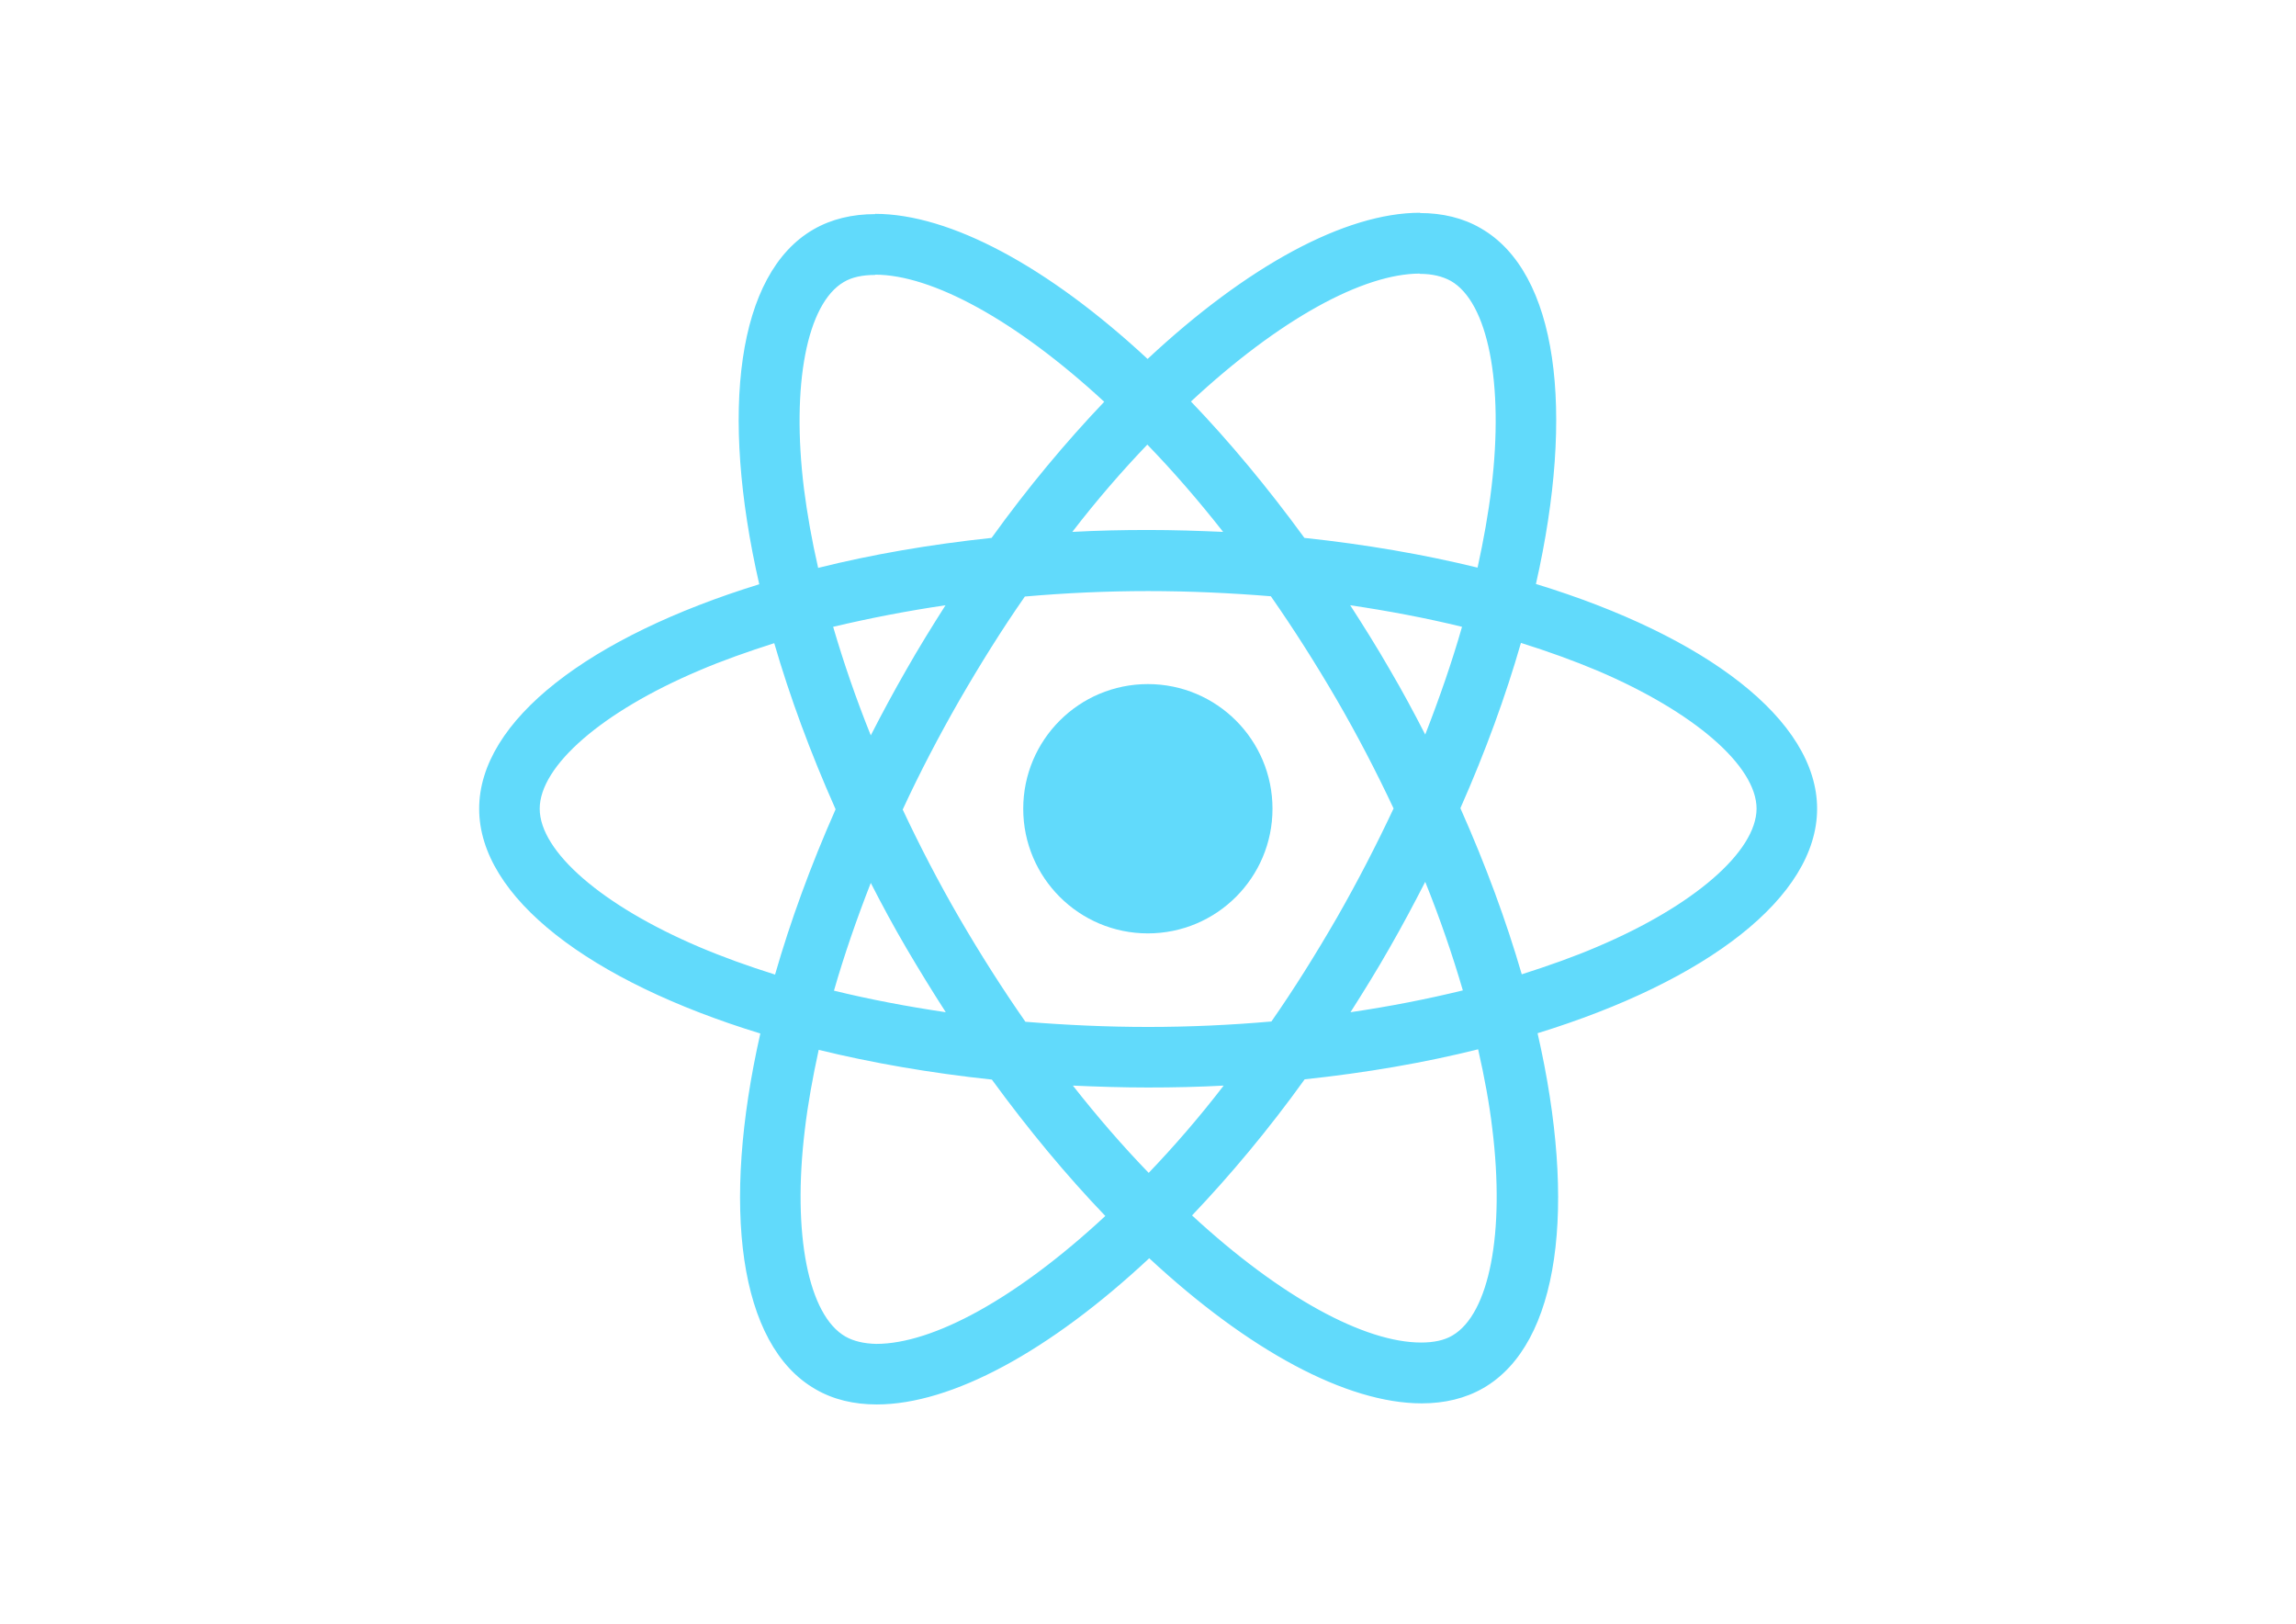
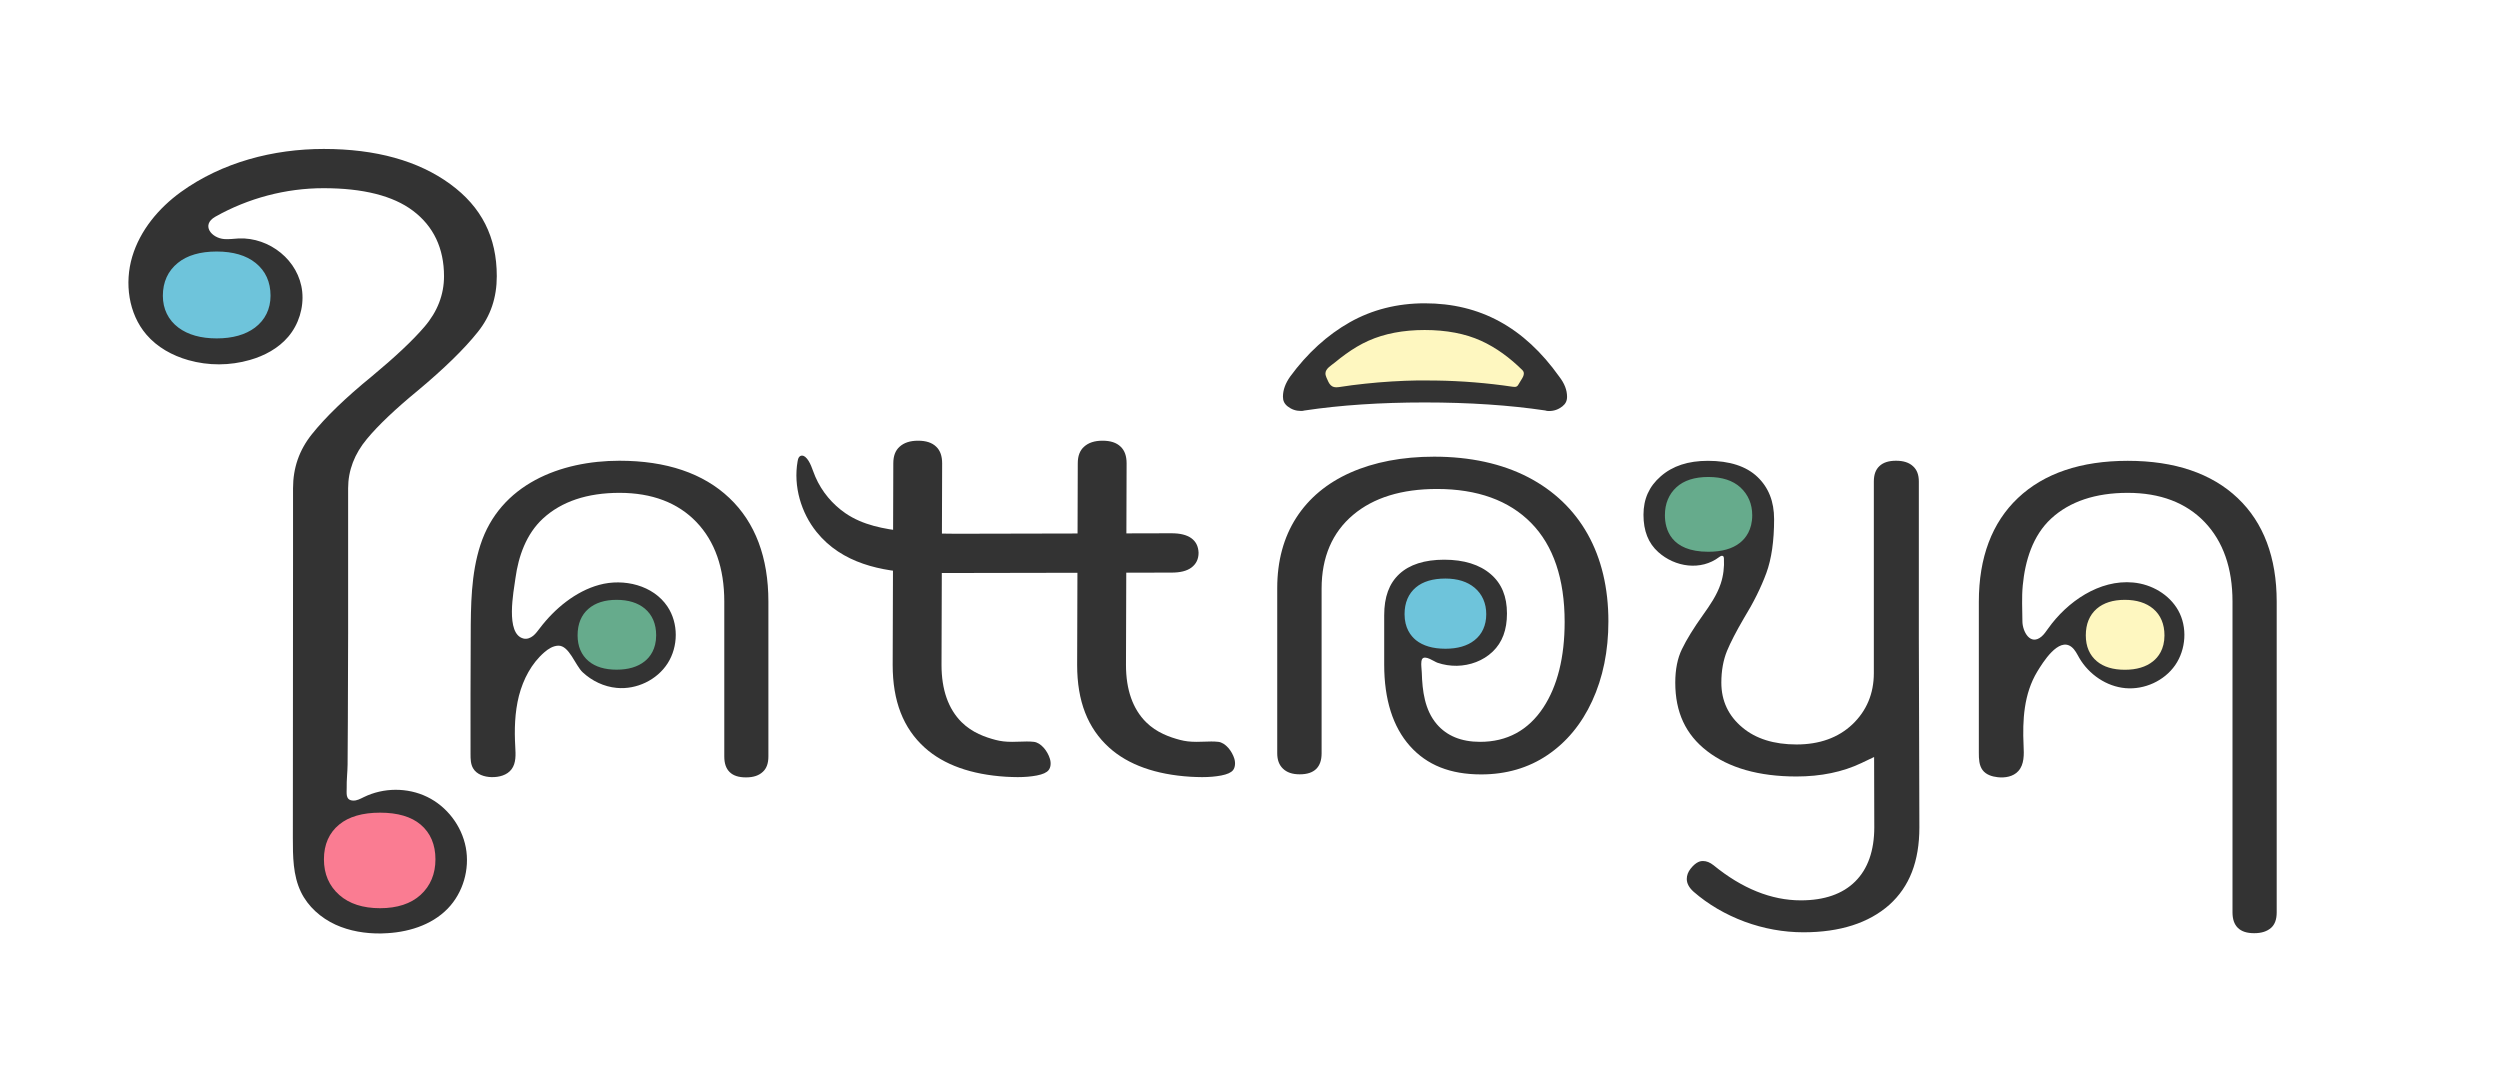
- <svg xmlns="http://www.w3.org/2000/svg" viewBox="0 0 841.9 595.3">
-   <g fill="#61DAFB">
-     <path d="M666.3 296.5c0-32.5-40.7-63.3-103.1-82.4 14.4-63.6 8-114.2-20.2-130.4-6.5-3.8-14.1-5.6-22.4-5.6v22.3c4.6 0 8.3.9 11.4 2.6 13.6 7.8 19.5 37.5 14.9 75.7-1.1 9.4-2.9 19.3-5.1 29.4-19.6-4.8-41-8.5-63.5-10.9-13.5-18.5-27.5-35.3-41.6-50 32.6-30.3 63.2-46.9 84-46.9V78c-27.5 0-63.5 19.6-99.9 53.6-36.4-33.8-72.4-53.2-99.9-53.2v22.3c20.7 0 51.4 16.5 84 46.6-14 14.7-28 31.4-41.3 49.9-22.6 2.4-44 6.1-63.6 11-2.3-10-4-19.7-5.2-29-4.7-38.2 1.1-67.9 14.6-75.8 3-1.8 6.9-2.6 11.5-2.6V78.5c-8.4 0-16 1.8-22.6 5.6-28.1 16.2-34.4 66.7-19.9 130.1-62.2 19.2-102.7 49.9-102.7 82.3 0 32.5 40.7 63.3 103.1 82.4-14.4 63.6-8 114.2 20.2 130.4 6.5 3.8 14.1 5.6 22.5 5.6 27.5 0 63.5-19.6 99.9-53.6 36.4 33.8 72.4 53.2 99.9 53.2 8.4 0 16-1.8 22.6-5.6 28.1-16.2 34.4-66.7 19.9-130.1 62-19.1 102.5-49.9 102.5-82.3zm-130.2-66.7c-3.7 12.9-8.3 26.2-13.5 39.5-4.1-8-8.4-16-13.1-24-4.6-8-9.5-15.8-14.4-23.4 14.2 2.1 27.9 4.7 41 7.9zm-45.8 106.5c-7.8 13.5-15.8 26.3-24.1 38.2-14.9 1.3-30 2-45.2 2-15.1 0-30.2-.7-45-1.9-8.3-11.9-16.4-24.6-24.2-38-7.6-13.1-14.5-26.4-20.8-39.8 6.2-13.4 13.2-26.8 20.7-39.9 7.8-13.5 15.8-26.3 24.1-38.2 14.9-1.3 30-2 45.2-2 15.1 0 30.2.7 45 1.9 8.3 11.9 16.4 24.6 24.2 38 7.6 13.1 14.5 26.4 20.8 39.8-6.3 13.4-13.2 26.8-20.7 39.9zm32.3-13c5.4 13.4 10 26.8 13.8 39.8-13.1 3.2-26.9 5.9-41.2 8 4.9-7.7 9.8-15.6 14.4-23.7 4.6-8 8.9-16.1 13-24.1zM421.2 430c-9.3-9.6-18.6-20.3-27.8-32 9 .4 18.2.7 27.5.7 9.4 0 18.7-.2 27.8-.7-9 11.7-18.3 22.4-27.5 32zm-74.4-58.9c-14.2-2.1-27.9-4.7-41-7.9 3.7-12.9 8.3-26.2 13.5-39.5 4.1 8 8.4 16 13.1 24 4.7 8 9.5 15.8 14.4 23.4zM420.7 163c9.3 9.6 18.6 20.3 27.8 32-9-.4-18.2-.7-27.5-.7-9.4 0-18.7.2-27.8.7 9-11.7 18.3-22.4 27.5-32zm-74 58.9c-4.9 7.7-9.8 15.6-14.4 23.7-4.6 8-8.9 16-13 24-5.4-13.4-10-26.8-13.8-39.8 13.1-3.1 26.9-5.8 41.2-7.9zm-90.5 125.2c-35.4-15.1-58.3-34.9-58.3-50.6 0-15.7 22.9-35.6 58.3-50.6 8.6-3.7 18-7 27.7-10.1 5.7 19.6 13.2 40 22.5 60.9-9.2 20.8-16.6 41.1-22.2 60.6-9.9-3.1-19.3-6.5-28-10.2zM310 490c-13.6-7.8-19.5-37.5-14.9-75.7 1.1-9.4 2.9-19.3 5.1-29.4 19.6 4.8 41 8.5 63.5 10.9 13.5 18.5 27.5 35.3 41.6 50-32.6 30.3-63.2 46.9-84 46.9-4.5-.1-8.3-1-11.3-2.7zm237.2-76.2c4.7 38.2-1.1 67.9-14.6 75.8-3 1.8-6.9 2.6-11.5 2.6-20.7 0-51.4-16.5-84-46.6 14-14.7 28-31.4 41.3-49.9 22.6-2.4 44-6.1 63.6-11 2.3 10.1 4.1 19.8 5.2 29.1zm38.5-66.7c-8.6 3.7-18 7-27.7 10.1-5.7-19.6-13.2-40-22.5-60.9 9.2-20.8 16.6-41.1 22.2-60.6 9.9 3.1 19.3 6.5 28.1 10.2 35.4 15.1 58.3 34.9 58.3 50.6-.1 15.7-23 35.6-58.4 50.6zM320.8 78.4z" />
-     <circle cx="420.9" cy="296.5" r="45.7" />
-     <path d="M520.5 78.1z" />
-   </g>
+ <svg xmlns="http://www.w3.org/2000/svg" width="224" height="97" viewBox="0 0 224 97" fill="none">
+   <path d="M25.152 27.605L24.6 23.102L17.4 21.518L13.176 25.236L14.192 29.343L18.728 31.404L24.6 29.423L25.152 27.605Z" fill="#6EC4DB" />
+   <path d="M137.328 35.567L126.128 34.758L118.128 35.567L117.328 33.142L124.528 29.1H130.128L134.128 30.717L137.328 32.333V35.567Z" fill="#FEF7C0" />
+   <path d="M36.44 82.45L39.912 80.114L41.064 76.614L38.752 73.106L35.288 71.942H30.664L29.512 73.106L27.2 76.614L28.352 77.778L30.664 81.286L34.128 82.45H36.44Z" fill="#FA7C92" />
+   <path d="M133.328 57.392L134.128 53.35L131.728 50.925L126.928 51.733L125.328 54.158V57.392L126.928 59.008L127.728 58.2L130.928 59.008L133.328 57.392Z" fill="#6EC4DB" />
+   <path d="M34.128 83.638C32.736 83.654 31.336 83.428 30.072 82.854C28.752 82.248 27.592 81.229 26.96 79.912C26.248 78.433 26.24 76.727 26.24 75.086C26.248 66.607 26.256 58.127 26.256 49.648C26.256 47.684 26.256 45.719 26.256 43.755C26.256 41.92 26.808 40.328 27.952 38.897C29.16 37.385 30.96 35.639 33.312 33.724C35.376 32.01 36.968 30.523 38.032 29.278C39.2 27.92 39.784 26.392 39.784 24.751C39.784 22.253 38.848 20.273 37 18.883C35.224 17.541 32.528 16.862 28.992 16.862C25.616 16.862 22.248 17.751 19.296 19.416C17.992 20.152 18.936 21.332 20.096 21.421C20.528 21.453 20.96 21.389 21.392 21.364C24.144 21.251 26.792 23.328 27.08 26.142C27.224 27.58 26.76 29.076 25.824 30.175C24.944 31.21 23.696 31.881 22.392 32.252C20.6 32.77 18.672 32.778 16.88 32.269C15.448 31.864 14.08 31.113 13.112 29.973C11.512 28.106 11.144 25.357 11.848 22.997C12.552 20.637 14.216 18.648 16.2 17.209C19.904 14.534 24.496 13.346 29.008 13.346C33.672 13.346 37.48 14.405 40.336 16.49C43.152 18.543 44.512 21.243 44.512 24.743C44.512 26.675 43.96 28.308 42.816 29.739C41.608 31.258 39.8 33.02 37.448 34.985C35.432 36.642 33.888 38.105 32.872 39.334C31.76 40.667 31.192 42.155 31.192 43.747C31.192 48.08 31.192 52.42 31.192 56.753C31.192 59.372 31.184 61.983 31.168 64.594C31.16 65.903 31.152 67.205 31.144 68.514C31.136 69.201 31.048 69.888 31.064 70.576C31.072 71.052 30.928 71.691 31.624 71.731C31.968 71.756 32.288 71.57 32.592 71.424C34.352 70.559 36.504 70.543 38.272 71.4C40.04 72.257 41.368 73.987 41.736 75.935C42.104 77.883 41.488 79.993 40.12 81.407C38.64 82.935 36.448 83.574 34.328 83.63C34.248 83.638 34.192 83.638 34.128 83.638ZM34.056 72.815C32.488 72.815 31.256 73.17 30.4 73.874C29.488 74.617 29.024 75.668 29.024 76.994C29.024 78.311 29.488 79.386 30.408 80.195C31.296 80.979 32.52 81.375 34.056 81.375C35.592 81.375 36.816 80.971 37.68 80.187C38.568 79.378 39.016 78.303 39.016 76.994C39.016 75.676 38.568 74.625 37.688 73.882C36.856 73.178 35.632 72.815 34.056 72.815ZM19.416 22.536C17.944 22.536 16.768 22.876 15.936 23.555C15.048 24.274 14.592 25.268 14.592 26.497C14.592 27.677 15.072 28.672 15.992 29.359C16.848 29.997 18 30.321 19.416 30.321C20.832 30.321 21.984 29.997 22.84 29.359C23.752 28.672 24.24 27.685 24.24 26.497C24.24 25.26 23.792 24.274 22.896 23.555C22.064 22.884 20.888 22.536 19.416 22.536Z" fill="#333333" />
+   <path d="M132.712 69.387C129.944 69.387 127.856 68.555 126.328 66.841C124.8 65.127 124.024 62.67 124.024 59.55V55.128C124.024 53.487 124.464 52.283 125.376 51.434C126.288 50.586 127.64 50.149 129.4 50.149C131.168 50.149 132.576 50.586 133.576 51.45C134.552 52.291 135.024 53.447 135.024 54.967C135.024 56.438 134.608 57.561 133.744 58.386C132.888 59.21 131.712 59.631 130.544 59.655C129.952 59.663 129.352 59.574 128.792 59.38C128.496 59.275 127.728 58.701 127.448 59.016C127.392 59.081 127.376 59.178 127.36 59.251C127.312 59.582 127.384 59.922 127.392 60.261C127.44 61.894 127.648 63.616 128.744 64.893C129.64 65.936 130.936 66.469 132.616 66.469C135.032 66.469 136.936 65.435 138.28 63.398C139.552 61.466 140.192 58.879 140.192 55.727C140.192 51.871 139.184 48.888 137.2 46.867C135.216 44.838 132.368 43.812 128.752 43.812C125.592 43.812 123.072 44.588 121.24 46.132C119.368 47.708 118.416 49.931 118.416 52.736V67.496C118.416 68.118 118.256 68.571 117.936 68.894C117.6 69.218 117.12 69.379 116.456 69.379C115.792 69.379 115.304 69.21 114.952 68.87C114.608 68.539 114.44 68.086 114.44 67.496V52.695C114.44 50.262 115.016 48.144 116.144 46.39C117.272 44.636 118.904 43.278 120.992 42.349C123.12 41.403 125.648 40.918 128.496 40.918C131.728 40.918 134.56 41.54 136.912 42.753C139.232 43.957 141.032 45.679 142.256 47.861C143.488 50.06 144.112 52.687 144.112 55.678C144.112 58.321 143.624 60.722 142.656 62.816C141.704 64.885 140.352 66.51 138.648 67.657C136.952 68.805 134.952 69.387 132.712 69.387ZM129.504 51.838C128.384 51.838 127.488 52.105 126.864 52.631C126.192 53.196 125.848 54.005 125.848 55.031C125.848 56.276 126.408 56.987 126.88 57.367C127.512 57.869 128.392 58.127 129.512 58.127C130.592 58.127 131.464 57.877 132.104 57.376C132.8 56.834 133.168 56.026 133.168 55.031C133.168 54.053 132.808 53.237 132.128 52.663C131.472 52.113 130.592 51.838 129.504 51.838Z" fill="#333333" />
+   <path d="M138.792 36.828C138.64 36.828 138.584 36.812 138.584 36.812L138.464 36.779C135.256 36.302 131.624 36.06 127.656 36.06C123.688 36.06 120.072 36.302 116.896 36.779L116.824 36.787L116.76 36.812C116.752 36.812 116.696 36.82 116.56 36.82C116.104 36.82 115.72 36.682 115.376 36.415C115.08 36.181 114.952 35.914 114.952 35.55C114.952 34.944 115.168 34.354 115.6 33.74C117.128 31.654 118.928 30.013 120.944 28.874C122.936 27.75 125.192 27.176 127.656 27.176C132.616 27.176 136.56 29.326 139.704 33.74C140.184 34.362 140.408 34.952 140.408 35.55C140.408 35.914 140.28 36.181 139.984 36.415C139.632 36.69 139.24 36.828 138.792 36.828ZM128.648 34.096C130.952 34.128 133.256 34.314 135.536 34.653C135.856 34.702 135.968 34.637 136.112 34.354C136.296 33.99 136.776 33.522 136.392 33.15C135.312 32.083 134.072 31.153 132.696 30.531C131.288 29.892 129.592 29.569 127.648 29.569C125.736 29.569 124.048 29.892 122.632 30.523C121.904 30.846 121.224 31.258 120.576 31.727C120.248 31.962 119.928 32.212 119.616 32.471C119.328 32.713 118.752 33.02 118.76 33.465C118.76 33.594 118.808 33.724 118.856 33.845C119.096 34.411 119.264 34.791 119.952 34.686C120.744 34.564 121.528 34.459 122.32 34.378C123.904 34.209 125.496 34.112 127.088 34.087C127.616 34.087 128.128 34.087 128.648 34.096Z" fill="#333333" />
+   <path d="M156.384 49.236L158.128 45.711L156.384 43.06L153.768 42.179H151.152L148.528 44.822L149.408 48.355L152.024 50.117L156.384 49.236Z" fill="#66AB8C" />
+   <path d="M56.528 60.625L58.928 59.008L59.728 56.583L58.128 54.158L55.728 53.35H52.528L51.728 54.158L50.128 56.583L50.928 57.392L52.528 59.817L54.928 60.625H56.528Z" fill="#66AB8C" />
+   <path d="M161.592 83.533C159.8 83.533 158.024 83.21 156.312 82.579C154.6 81.941 153.064 81.043 151.752 79.904C151.336 79.532 151.136 79.152 151.136 78.756C151.136 78.433 151.248 78.133 151.472 77.843C152.016 77.147 152.44 77.147 152.584 77.147C152.904 77.147 153.208 77.269 153.536 77.527C156.088 79.613 158.72 80.672 161.352 80.672C163.456 80.672 165.096 80.106 166.224 78.982C167.36 77.859 167.936 76.218 167.936 74.124L167.92 67.827L166.784 68.369C165.104 69.169 163.152 69.573 160.96 69.573C157.6 69.573 154.904 68.805 152.952 67.294C151.032 65.814 150.104 63.81 150.104 61.167C150.104 59.986 150.304 58.984 150.696 58.176C151.12 57.295 151.76 56.26 152.592 55.096C153.208 54.231 153.832 53.334 154.176 52.299C154.416 51.58 154.504 50.812 154.464 50.052C154.464 49.971 154.448 49.874 154.384 49.826C154.28 49.753 154.152 49.834 154.048 49.907C152.392 51.167 150.08 50.812 148.584 49.47C147.688 48.67 147.256 47.57 147.256 46.123C147.256 44.709 147.76 43.585 148.8 42.68C149.872 41.742 151.256 41.29 153.032 41.29C154.968 41.29 156.464 41.775 157.464 42.728C158.464 43.682 158.96 44.927 158.96 46.52C158.96 48.46 158.728 50.084 158.264 51.345C157.784 52.647 157.104 54.013 156.248 55.403C155.56 56.583 155.056 57.561 154.744 58.313C154.408 59.13 154.232 60.092 154.232 61.167C154.232 62.791 154.864 64.141 156.12 65.184C157.32 66.194 158.952 66.704 160.968 66.704C163.032 66.704 164.712 66.097 165.976 64.901C167.248 63.689 167.896 62.145 167.896 60.31V43.141C167.896 42.535 168.056 42.082 168.392 41.767C168.736 41.435 169.232 41.282 169.888 41.282C170.552 41.282 171.056 41.443 171.416 41.783C171.76 42.098 171.928 42.543 171.928 43.149V57.133L171.976 74.132C171.976 77.172 171.096 79.443 169.28 81.076C167.44 82.701 164.864 83.533 161.592 83.533ZM153.072 42.737C151.84 42.737 150.88 43.044 150.216 43.65C149.528 44.281 149.176 45.121 149.176 46.164C149.176 47.385 149.68 49.438 153.064 49.438C154.272 49.438 155.224 49.171 155.896 48.637C156.4 48.241 157 47.49 157 46.164C157 45.162 156.64 44.321 155.944 43.674C155.264 43.052 154.296 42.737 153.072 42.737Z" fill="#333333" />
+   <path d="M66.84 69.654C66.184 69.654 65.704 69.501 65.376 69.177C65.056 68.862 64.896 68.409 64.896 67.787V53.9C64.896 50.901 64.056 48.508 62.4 46.778C60.736 45.04 58.416 44.159 55.504 44.159C52.616 44.159 50.304 44.935 48.648 46.463C47.152 47.845 46.456 49.826 46.184 51.806C46.032 52.946 45.248 56.818 46.912 57.214C47.208 57.287 47.528 57.165 47.768 56.971C48.008 56.777 48.184 56.519 48.376 56.276C49.688 54.546 51.576 52.978 53.688 52.404C55.896 51.798 58.536 52.437 59.808 54.352C60.8 55.84 60.784 57.925 59.824 59.429C58.864 60.932 57.024 61.805 55.256 61.635C54.12 61.53 53.04 61.013 52.208 60.237C51.544 59.623 51 57.82 50.016 57.852C49.552 57.869 49.128 58.135 48.776 58.443C47.624 59.437 46.88 60.859 46.496 62.347C46.12 63.834 46.08 65.386 46.168 66.922C46.208 67.609 46.248 68.369 45.84 68.918C45.44 69.46 44.712 69.646 44.04 69.63C43.4 69.614 42.704 69.395 42.384 68.83C42.168 68.458 42.16 67.997 42.16 67.569C42.144 64.036 42.168 60.504 42.176 56.979C42.184 54.239 42.2 51.442 43.04 48.84C44.8 43.391 50.216 41.282 55.504 41.282C59.704 41.282 63.016 42.405 65.352 44.62C67.672 46.819 68.848 49.947 68.848 53.9V67.779C68.848 68.393 68.688 68.846 68.352 69.153C67.992 69.492 67.504 69.654 66.84 69.654ZM55.248 53.746C54.192 53.746 53.344 54.013 52.728 54.546C52.08 55.104 51.752 55.912 51.752 56.923C51.752 57.917 52.088 58.693 52.744 59.243C53.352 59.752 54.2 60.003 55.248 60.003C56.296 60.003 57.144 59.752 57.768 59.251C58.24 58.871 58.792 58.168 58.792 56.923C58.792 55.904 58.448 55.096 57.776 54.53C57.152 54.013 56.304 53.746 55.248 53.746Z" fill="#333333" />
+   <path d="M91.184 69.63C90.84 69.63 90.488 69.614 90.144 69.597C87.016 69.403 84.56 68.522 82.864 66.995C80.928 65.249 79.984 62.824 79.984 59.582L80.04 41.516C80.04 40.853 80.224 40.368 80.6 40.029C81 39.665 81.544 39.487 82.256 39.487C82.968 39.487 83.504 39.657 83.88 40.021C84.24 40.36 84.416 40.853 84.416 41.516L84.36 59.582C84.36 61.797 84.968 63.519 86.16 64.707C87.112 65.653 88.296 66.057 89.216 66.299C89.648 66.413 90.104 66.469 90.688 66.469C90.912 66.469 91.144 66.461 91.368 66.453C91.576 66.445 91.792 66.437 92 66.437C92.208 66.437 92.424 66.445 92.632 66.469C92.936 66.502 93.248 66.696 93.528 67.011C93.768 67.286 93.968 67.641 94.072 67.989C94.192 68.377 94.144 68.773 93.952 69.007C93.776 69.226 93.432 69.379 92.896 69.484C92.384 69.581 91.824 69.63 91.184 69.63Z" fill="#333333" />
+   <path d="M193.328 59.817L194.928 56.583L193.328 54.158L190.928 53.35H188.528L186.128 55.775L186.928 59.008L189.328 60.625L193.328 59.817Z" fill="#FEF7C0" />
+   <path d="M107.712 69.63C107.368 69.63 107.016 69.614 106.672 69.597C103.544 69.403 101.088 68.522 99.392 66.995C97.456 65.249 96.512 62.824 96.512 59.582L96.568 41.516C96.568 40.853 96.752 40.368 97.128 40.029C97.528 39.665 98.072 39.487 98.784 39.487C99.496 39.487 100.032 39.657 100.408 40.021C100.768 40.36 100.944 40.853 100.944 41.516L100.888 59.582C100.888 61.797 101.496 63.519 102.688 64.707C103.64 65.653 104.824 66.057 105.744 66.299C106.176 66.413 106.632 66.469 107.216 66.469C107.44 66.469 107.672 66.461 107.896 66.453C108.104 66.445 108.32 66.437 108.528 66.437C108.736 66.437 108.952 66.445 109.16 66.469C109.464 66.502 109.776 66.696 110.056 67.011C110.296 67.286 110.496 67.641 110.6 67.989C110.712 68.377 110.664 68.773 110.48 69.007C110.304 69.226 109.96 69.379 109.424 69.484C108.912 69.581 108.352 69.63 107.712 69.63Z" fill="#333333" />
+   <path d="M201.976 83.614C201.32 83.614 200.84 83.46 200.512 83.137C200.192 82.822 200.032 82.369 200.032 81.747V53.9C200.032 50.901 199.192 48.508 197.536 46.778C195.872 45.04 193.552 44.159 190.64 44.159C187.752 44.159 185.44 44.935 183.784 46.463C182.128 47.991 181.448 50.254 181.24 52.445C181.136 53.528 181.2 54.595 181.208 55.678C181.216 56.583 181.912 57.885 182.92 57.036C183.16 56.834 183.328 56.567 183.512 56.317C185.216 53.916 188.104 51.903 191.144 52.194C192.776 52.348 194.36 53.253 195.168 54.692C196.008 56.195 195.872 58.184 194.896 59.598C193.912 61.013 192.144 61.805 190.448 61.66C188.744 61.514 187.168 60.431 186.304 58.952C186.104 58.604 185.928 58.216 185.608 57.966C184.448 57.052 183.024 59.38 182.536 60.18C181.336 62.169 181.208 64.513 181.312 66.784C181.352 67.593 181.384 68.506 180.832 69.096C180.384 69.589 179.656 69.711 178.992 69.638C178.48 69.581 177.944 69.412 177.64 68.999C177.32 68.571 177.304 67.989 177.304 67.455C177.304 62.937 177.304 58.426 177.304 53.908C177.304 49.955 178.48 46.827 180.8 44.628C183.136 42.413 186.448 41.29 190.648 41.29C194.848 41.29 198.16 42.413 200.496 44.628C202.816 46.827 203.992 49.955 203.992 53.908V81.755C203.992 82.369 203.832 82.822 203.496 83.129C203.128 83.452 202.64 83.614 201.976 83.614ZM190.384 53.746C189.328 53.746 188.48 54.013 187.864 54.546C187.216 55.112 186.888 55.912 186.888 56.931C186.888 57.925 187.224 58.701 187.88 59.251C188.488 59.76 189.336 60.011 190.384 60.011C191.432 60.011 192.28 59.76 192.904 59.259C193.376 58.887 193.936 58.176 193.936 56.931C193.936 55.912 193.592 55.104 192.92 54.538C192.288 54.013 191.44 53.746 190.384 53.746Z" fill="#333333" />
+   <path d="M106.736 48.217C106.328 47.926 105.744 47.781 104.952 47.781C103.872 47.781 102.792 47.789 101.712 47.789C99.312 47.797 96.912 47.797 94.512 47.805C92.056 47.813 89.6 47.813 87.152 47.821C85.104 47.829 83.048 47.845 81.016 47.603C79.2 47.393 77.32 47.061 75.752 45.986C74.6 45.194 73.64 44.07 73.056 42.72C72.808 42.163 72.616 41.322 72.144 40.934C71.976 40.797 71.728 40.764 71.584 40.974C71.512 41.08 71.488 41.209 71.464 41.338C71.072 43.569 71.784 45.954 73.16 47.659C75.44 50.497 78.984 51.2 82.264 51.329C82.536 51.337 82.8 51.345 83.072 51.345C83.176 51.345 83.28 51.345 83.392 51.345L104.968 51.305C105.76 51.305 106.336 51.159 106.744 50.86C107.176 50.537 107.392 50.1 107.392 49.527C107.368 48.953 107.16 48.524 106.736 48.217Z" fill="#333333" />
</svg>
